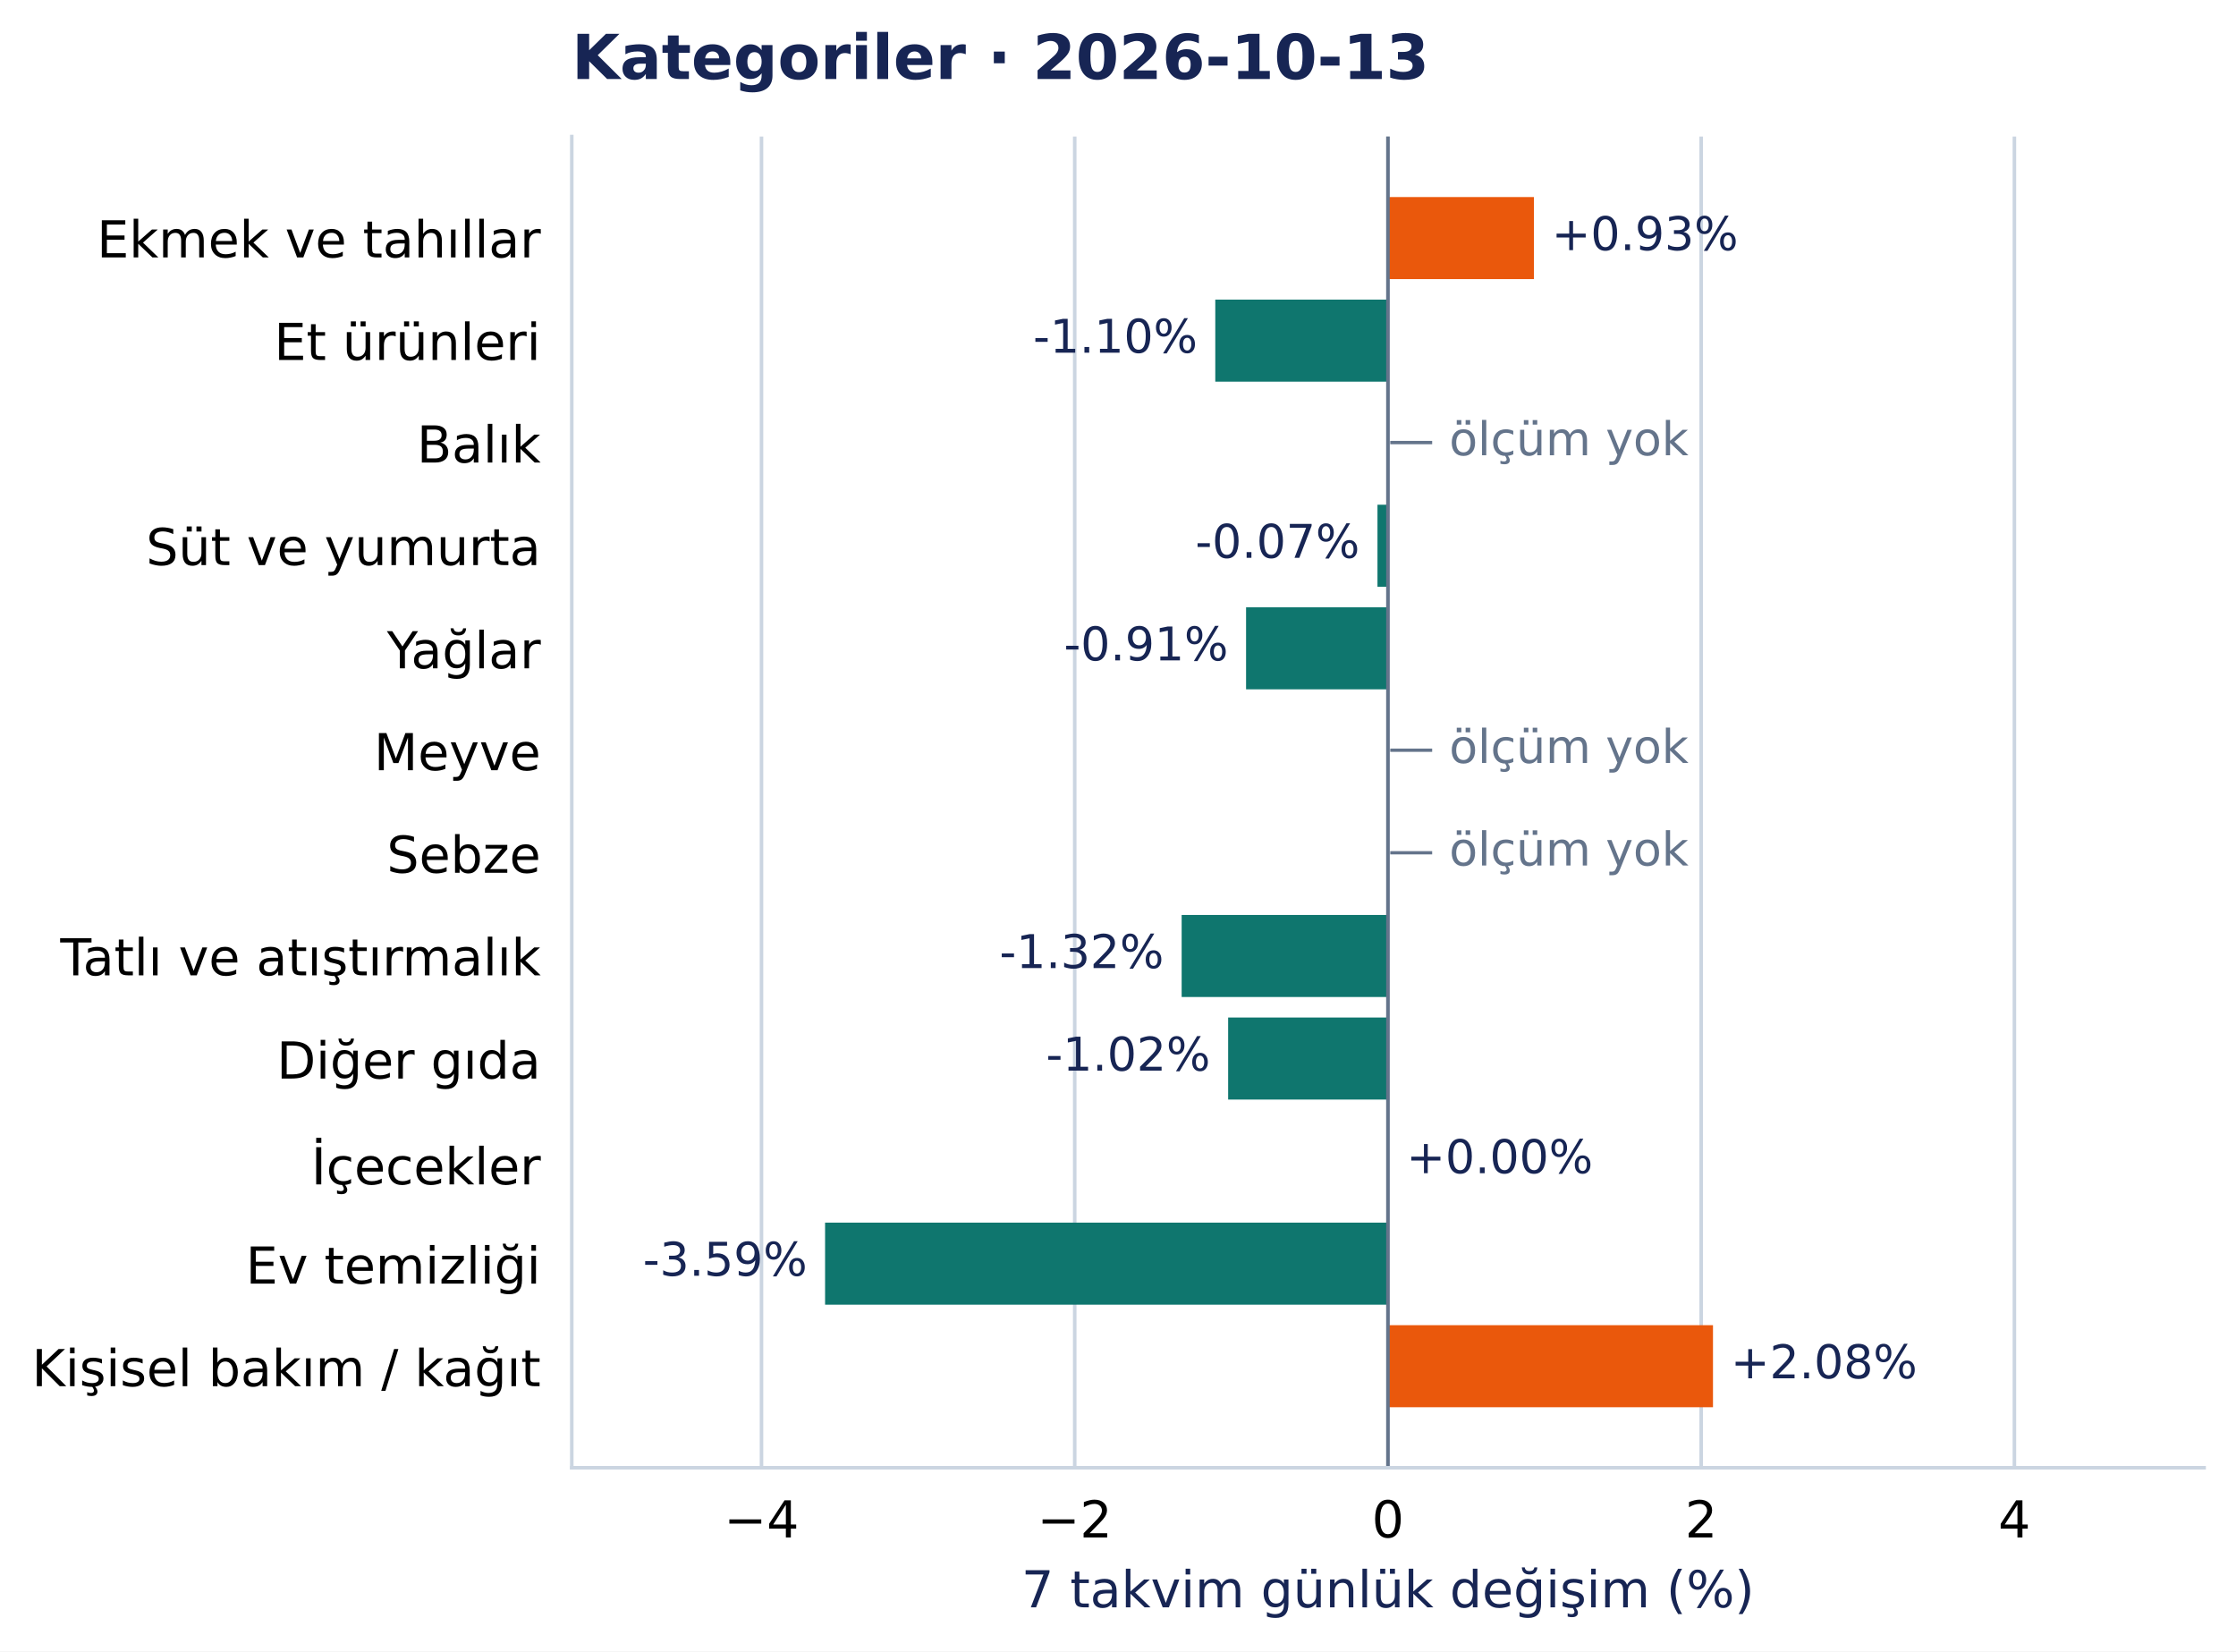
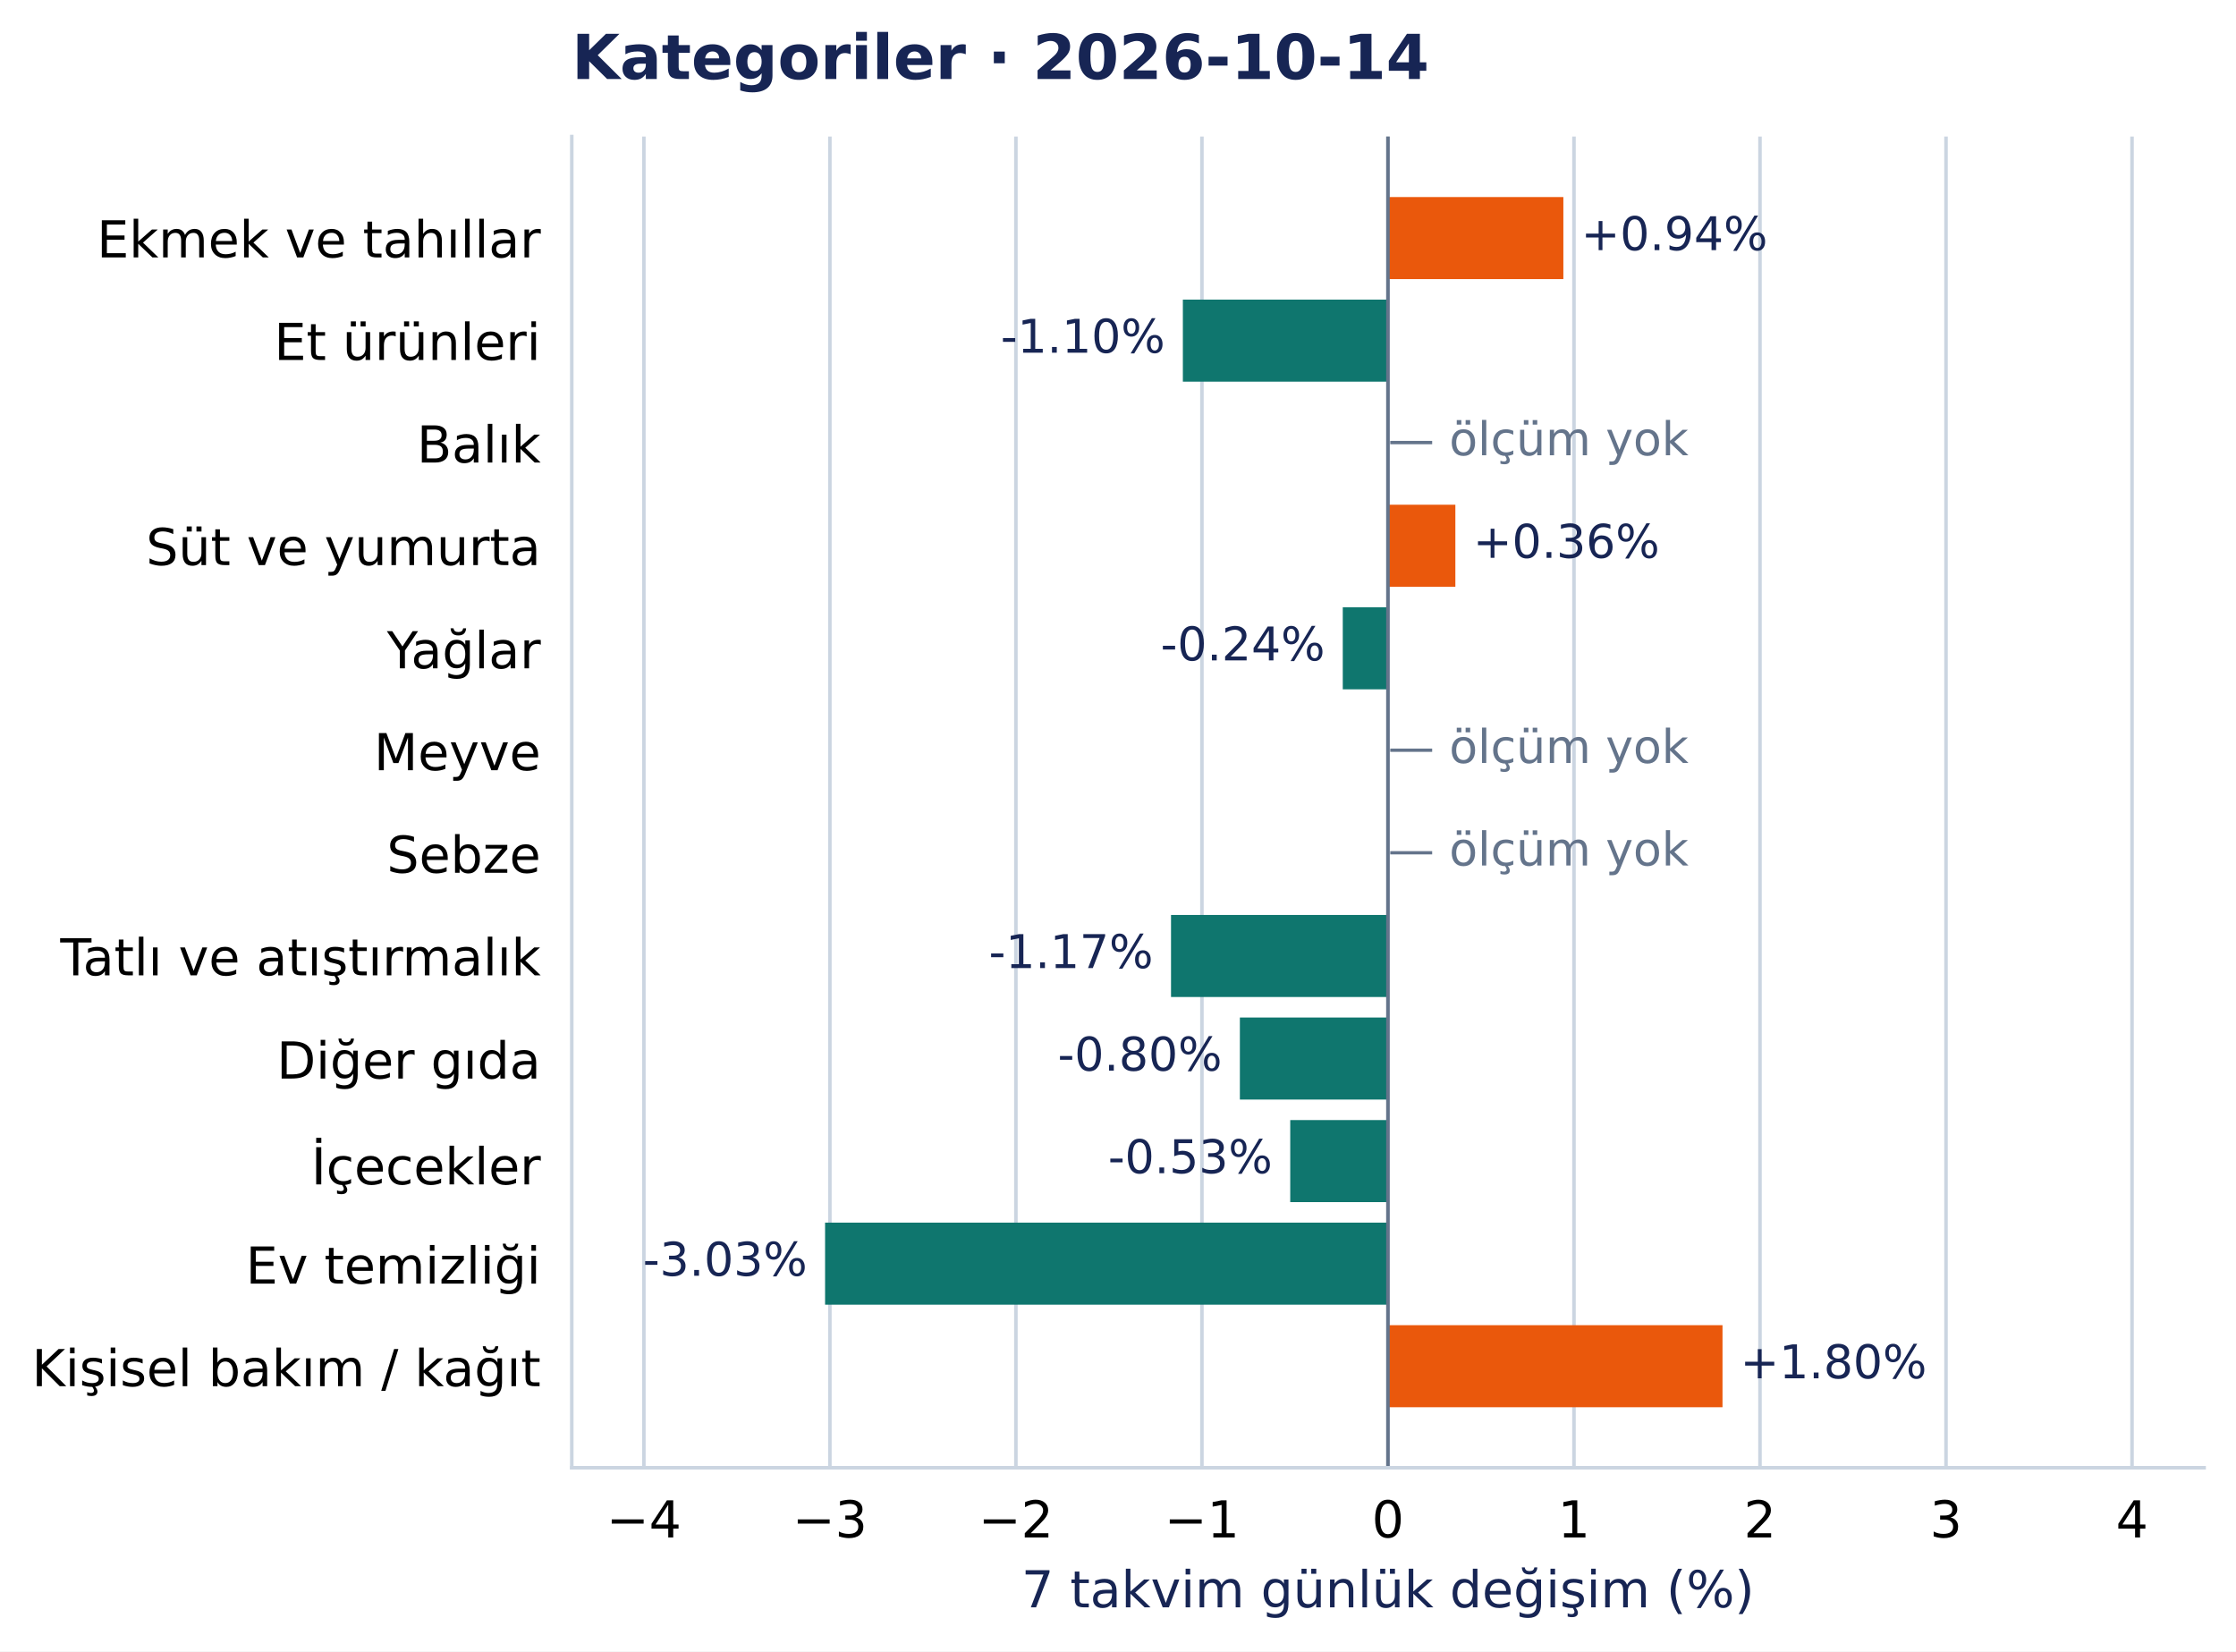
<svg xmlns="http://www.w3.org/2000/svg" width="504.998pt" height="372.97pt" viewBox="0 0 504.998 372.97" version="1.1">
  <defs>
    <style type="text/css">*{stroke-linejoin: round; stroke-linecap: butt}</style>
  </defs>
  <g id="figure_1">
    <g id="patch_1">
      <path d="M 0 372.97 L 504.998 372.97 L 504.998 0 L 0 0 z " style="fill: #ffffff" />
    </g>
    <g id="axes_1">
      <g id="patch_2">
        <path d="M 129.135 331.478 L 497.798 331.478 L 497.798 30.838 L 129.135 30.838 z " style="fill: #ffffff" />
      </g>
      <g id="matplotlib.axis_1">
        <g id="xtick_1">
          <g id="line2d_1">
-             <path d="M 171.983 331.478 L 171.983 30.838 " clip-path="url(#pcea90821e2)" style="fill: none; stroke: #cbd5e1; stroke-width: 0.8; stroke-linecap: square" />
+             <path d="M 145.418 331.478 L 145.418 30.838 " clip-path="url(#pcea90821e2)" style="fill: none; stroke: #cbd5e1; stroke-width: 0.8; stroke-linecap: square" />
          </g>
          <g id="line2d_2" />
          <g id="text_1">
-             <text style="font-size: 11.5px; font-family: 'DejaVu Sans', 'Bitstream Vera Sans', 'Computer Modern Sans Serif', 'Lucida Grande', 'Verdana', 'Geneva', 'Lucid', 'Arial', 'Helvetica', 'Avant Garde', sans-serif; text-anchor: middle" x="171.983" y="347.216" transform="rotate(-0 171.9833 347.2157)">−4</text>
+             <text style="font-size: 11.5px; font-family: 'DejaVu Sans', 'Bitstream Vera Sans', 'Computer Modern Sans Serif', 'Lucida Grande', 'Verdana', 'Geneva', 'Lucid', 'Arial', 'Helvetica', 'Avant Garde', sans-serif; text-anchor: middle" x="145.418" y="347.216" transform="rotate(-0 145.4176 347.2157)">−4</text>
          </g>
        </g>
        <g id="xtick_2">
          <g id="line2d_3">
-             <path d="M 242.725 331.478 L 242.725 30.838 " clip-path="url(#pcea90821e2)" style="fill: none; stroke: #cbd5e1; stroke-width: 0.8; stroke-linecap: square" />
+             <path d="M 187.43 331.478 L 187.43 30.838 " clip-path="url(#pcea90821e2)" style="fill: none; stroke: #cbd5e1; stroke-width: 0.8; stroke-linecap: square" />
          </g>
          <g id="line2d_4" />
          <g id="text_2">
-             <text style="font-size: 11.5px; font-family: 'DejaVu Sans', 'Bitstream Vera Sans', 'Computer Modern Sans Serif', 'Lucida Grande', 'Verdana', 'Geneva', 'Lucid', 'Arial', 'Helvetica', 'Avant Garde', sans-serif; text-anchor: middle" x="242.725" y="347.216" transform="rotate(-0 242.7249 347.2157)">−2</text>
+             <text style="font-size: 11.5px; font-family: 'DejaVu Sans', 'Bitstream Vera Sans', 'Computer Modern Sans Serif', 'Lucida Grande', 'Verdana', 'Geneva', 'Lucid', 'Arial', 'Helvetica', 'Avant Garde', sans-serif; text-anchor: middle" x="187.43" y="347.216" transform="rotate(-0 187.4298 347.2157)">−3</text>
          </g>
        </g>
        <g id="xtick_3">
          <g id="line2d_5">
-             <path d="M 313.467 331.478 L 313.467 30.838 " clip-path="url(#pcea90821e2)" style="fill: none; stroke: #cbd5e1; stroke-width: 0.8; stroke-linecap: square" />
+             <path d="M 229.442 331.478 L 229.442 30.838 " clip-path="url(#pcea90821e2)" style="fill: none; stroke: #cbd5e1; stroke-width: 0.8; stroke-linecap: square" />
          </g>
          <g id="line2d_6" />
          <g id="text_3">
-             <text style="font-size: 11.5px; font-family: 'DejaVu Sans', 'Bitstream Vera Sans', 'Computer Modern Sans Serif', 'Lucida Grande', 'Verdana', 'Geneva', 'Lucid', 'Arial', 'Helvetica', 'Avant Garde', sans-serif; text-anchor: middle" x="313.467" y="347.216" transform="rotate(-0 313.4666 347.2157)">0</text>
+             <text style="font-size: 11.5px; font-family: 'DejaVu Sans', 'Bitstream Vera Sans', 'Computer Modern Sans Serif', 'Lucida Grande', 'Verdana', 'Geneva', 'Lucid', 'Arial', 'Helvetica', 'Avant Garde', sans-serif; text-anchor: middle" x="229.442" y="347.216" transform="rotate(-0 229.4421 347.2157)">−2</text>
          </g>
        </g>
        <g id="xtick_4">
          <g id="line2d_7">
-             <path d="M 384.208 331.478 L 384.208 30.838 " clip-path="url(#pcea90821e2)" style="fill: none; stroke: #cbd5e1; stroke-width: 0.8; stroke-linecap: square" />
+             <path d="M 271.454 331.478 L 271.454 30.838 " clip-path="url(#pcea90821e2)" style="fill: none; stroke: #cbd5e1; stroke-width: 0.8; stroke-linecap: square" />
          </g>
          <g id="line2d_8" />
          <g id="text_4">
-             <text style="font-size: 11.5px; font-family: 'DejaVu Sans', 'Bitstream Vera Sans', 'Computer Modern Sans Serif', 'Lucida Grande', 'Verdana', 'Geneva', 'Lucid', 'Arial', 'Helvetica', 'Avant Garde', sans-serif; text-anchor: middle" x="384.208" y="347.216" transform="rotate(-0 384.2082 347.2157)">2</text>
+             <text style="font-size: 11.5px; font-family: 'DejaVu Sans', 'Bitstream Vera Sans', 'Computer Modern Sans Serif', 'Lucida Grande', 'Verdana', 'Geneva', 'Lucid', 'Arial', 'Helvetica', 'Avant Garde', sans-serif; text-anchor: middle" x="271.454" y="347.216" transform="rotate(-0 271.4543 347.2157)">−1</text>
          </g>
        </g>
        <g id="xtick_5">
          <g id="line2d_9">
-             <path d="M 454.95 331.478 L 454.95 30.838 " clip-path="url(#pcea90821e2)" style="fill: none; stroke: #cbd5e1; stroke-width: 0.8; stroke-linecap: square" />
+             <path d="M 313.467 331.478 L 313.467 30.838 " clip-path="url(#pcea90821e2)" style="fill: none; stroke: #cbd5e1; stroke-width: 0.8; stroke-linecap: square" />
          </g>
          <g id="line2d_10" />
          <g id="text_5">
-             <text style="font-size: 11.5px; font-family: 'DejaVu Sans', 'Bitstream Vera Sans', 'Computer Modern Sans Serif', 'Lucida Grande', 'Verdana', 'Geneva', 'Lucid', 'Arial', 'Helvetica', 'Avant Garde', sans-serif; text-anchor: middle" x="454.95" y="347.216" transform="rotate(-0 454.9499 347.2157)">4</text>
-           </g>
-         </g>
-         <g id="text_6">
+             <text style="font-size: 11.5px; font-family: 'DejaVu Sans', 'Bitstream Vera Sans', 'Computer Modern Sans Serif', 'Lucida Grande', 'Verdana', 'Geneva', 'Lucid', 'Arial', 'Helvetica', 'Avant Garde', sans-serif; text-anchor: middle" x="313.467" y="347.216" transform="rotate(-0 313.4666 347.2157)">0</text>
+           </g>
+         </g>
+         <g id="xtick_6">
+           <g id="line2d_11">
+             <path d="M 355.479 331.478 L 355.479 30.838 " clip-path="url(#pcea90821e2)" style="fill: none; stroke: #cbd5e1; stroke-width: 0.8; stroke-linecap: square" />
+           </g>
+           <g id="line2d_12" />
+           <g id="text_6">
+             <text style="font-size: 11.5px; font-family: 'DejaVu Sans', 'Bitstream Vera Sans', 'Computer Modern Sans Serif', 'Lucida Grande', 'Verdana', 'Geneva', 'Lucid', 'Arial', 'Helvetica', 'Avant Garde', sans-serif; text-anchor: middle" x="355.479" y="347.216" transform="rotate(-0 355.4788 347.2157)">1</text>
+           </g>
+         </g>
+         <g id="xtick_7">
+           <g id="line2d_13">
+             <path d="M 397.491 331.478 L 397.491 30.838 " clip-path="url(#pcea90821e2)" style="fill: none; stroke: #cbd5e1; stroke-width: 0.8; stroke-linecap: square" />
+           </g>
+           <g id="line2d_14" />
+           <g id="text_7">
+             <text style="font-size: 11.5px; font-family: 'DejaVu Sans', 'Bitstream Vera Sans', 'Computer Modern Sans Serif', 'Lucida Grande', 'Verdana', 'Geneva', 'Lucid', 'Arial', 'Helvetica', 'Avant Garde', sans-serif; text-anchor: middle" x="397.491" y="347.216" transform="rotate(-0 397.491 347.2157)">2</text>
+           </g>
+         </g>
+         <g id="xtick_8">
+           <g id="line2d_15">
+             <path d="M 439.503 331.478 L 439.503 30.838 " clip-path="url(#pcea90821e2)" style="fill: none; stroke: #cbd5e1; stroke-width: 0.8; stroke-linecap: square" />
+           </g>
+           <g id="line2d_16" />
+           <g id="text_8">
+             <text style="font-size: 11.5px; font-family: 'DejaVu Sans', 'Bitstream Vera Sans', 'Computer Modern Sans Serif', 'Lucida Grande', 'Verdana', 'Geneva', 'Lucid', 'Arial', 'Helvetica', 'Avant Garde', sans-serif; text-anchor: middle" x="439.503" y="347.216" transform="rotate(-0 439.5033 347.2157)">3</text>
+           </g>
+         </g>
+         <g id="xtick_9">
+           <g id="line2d_17">
+             <path d="M 481.516 331.478 L 481.516 30.838 " clip-path="url(#pcea90821e2)" style="fill: none; stroke: #cbd5e1; stroke-width: 0.8; stroke-linecap: square" />
+           </g>
+           <g id="line2d_18" />
+           <g id="text_9">
+             <text style="font-size: 11.5px; font-family: 'DejaVu Sans', 'Bitstream Vera Sans', 'Computer Modern Sans Serif', 'Lucida Grande', 'Verdana', 'Geneva', 'Lucid', 'Arial', 'Helvetica', 'Avant Garde', sans-serif; text-anchor: middle" x="481.516" y="347.216" transform="rotate(-0 481.5155 347.2157)">4</text>
+           </g>
+         </g>
+         <g id="text_10">
          <text style="font-size: 11.5px; font-family: 'DejaVu Sans', 'Bitstream Vera Sans', 'Computer Modern Sans Serif', 'Lucida Grande', 'Verdana', 'Geneva', 'Lucid', 'Arial', 'Helvetica', 'Avant Garde', sans-serif; text-anchor: middle; fill: #172554" x="313.467" y="363.008" transform="rotate(-0 313.4666 363.0077)">7 takvim günlük değişim (%)</text>
        </g>
      </g>
      <g id="matplotlib.axis_2">
        <g id="ytick_1">
-           <g id="line2d_11" />
-           <g id="text_7">
+           <g id="line2d_19" />
+           <g id="text_11">
            <text style="font-size: 11.5px; font-family: 'DejaVu Sans', 'Bitstream Vera Sans', 'Computer Modern Sans Serif', 'Lucida Grande', 'Verdana', 'Geneva', 'Lucid', 'Arial', 'Helvetica', 'Avant Garde', sans-serif; text-anchor: end" x="122.135" y="58.137" transform="rotate(-0 122.1353 58.13713)">Ekmek ve tahıllar</text>
          </g>
        </g>
        <g id="ytick_2">
-           <g id="line2d_12" />
-           <g id="text_8">
+           <g id="line2d_20" />
+           <g id="text_12">
            <text style="font-size: 11.5px; font-family: 'DejaVu Sans', 'Bitstream Vera Sans', 'Computer Modern Sans Serif', 'Lucida Grande', 'Verdana', 'Geneva', 'Lucid', 'Arial', 'Helvetica', 'Avant Garde', sans-serif; text-anchor: end" x="122.135" y="81.299" transform="rotate(-0 122.1353 81.29896)">Et ürünleri</text>
          </g>
        </g>
        <g id="ytick_3">
-           <g id="line2d_13" />
-           <g id="text_9">
+           <g id="line2d_21" />
+           <g id="text_13">
            <text style="font-size: 11.5px; font-family: 'DejaVu Sans', 'Bitstream Vera Sans', 'Computer Modern Sans Serif', 'Lucida Grande', 'Verdana', 'Geneva', 'Lucid', 'Arial', 'Helvetica', 'Avant Garde', sans-serif; text-anchor: end" x="122.135" y="104.461" transform="rotate(-0 122.1353 104.4608)">Balık</text>
          </g>
        </g>
        <g id="ytick_4">
-           <g id="line2d_14" />
-           <g id="text_10">
+           <g id="line2d_22" />
+           <g id="text_14">
            <text style="font-size: 11.5px; font-family: 'DejaVu Sans', 'Bitstream Vera Sans', 'Computer Modern Sans Serif', 'Lucida Grande', 'Verdana', 'Geneva', 'Lucid', 'Arial', 'Helvetica', 'Avant Garde', sans-serif; text-anchor: end" x="122.135" y="127.622" transform="rotate(-0 122.1353 127.6222)">Süt ve yumurta</text>
          </g>
        </g>
        <g id="ytick_5">
-           <g id="line2d_15" />
-           <g id="text_11">
+           <g id="line2d_23" />
+           <g id="text_15">
            <text style="font-size: 11.5px; font-family: 'DejaVu Sans', 'Bitstream Vera Sans', 'Computer Modern Sans Serif', 'Lucida Grande', 'Verdana', 'Geneva', 'Lucid', 'Arial', 'Helvetica', 'Avant Garde', sans-serif; text-anchor: end" x="122.135" y="150.93" transform="rotate(-0 122.1353 150.93)">Yağlar</text>
          </g>
        </g>
        <g id="ytick_6">
-           <g id="line2d_16" />
-           <g id="text_12">
+           <g id="line2d_24" />
+           <g id="text_16">
            <text style="font-size: 11.5px; font-family: 'DejaVu Sans', 'Bitstream Vera Sans', 'Computer Modern Sans Serif', 'Lucida Grande', 'Verdana', 'Geneva', 'Lucid', 'Arial', 'Helvetica', 'Avant Garde', sans-serif; text-anchor: end" x="122.135" y="173.946" transform="rotate(-0 122.1353 173.9458)">Meyve</text>
          </g>
        </g>
        <g id="ytick_7">
-           <g id="line2d_17" />
-           <g id="text_13">
+           <g id="line2d_25" />
+           <g id="text_17">
            <text style="font-size: 11.5px; font-family: 'DejaVu Sans', 'Bitstream Vera Sans', 'Computer Modern Sans Serif', 'Lucida Grande', 'Verdana', 'Geneva', 'Lucid', 'Arial', 'Helvetica', 'Avant Garde', sans-serif; text-anchor: end" x="122.135" y="197.108" transform="rotate(-0 122.1353 197.1081)">Sebze</text>
          </g>
        </g>
        <g id="ytick_8">
-           <g id="line2d_18" />
-           <g id="text_14">
+           <g id="line2d_26" />
+           <g id="text_18">
            <text style="font-size: 11.5px; font-family: 'DejaVu Sans', 'Bitstream Vera Sans', 'Computer Modern Sans Serif', 'Lucida Grande', 'Verdana', 'Geneva', 'Lucid', 'Arial', 'Helvetica', 'Avant Garde', sans-serif; text-anchor: end" x="122.135" y="220.27" transform="rotate(-0 122.1353 220.27)">Tatlı ve atıştırmalık</text>
          </g>
        </g>
        <g id="ytick_9">
-           <g id="line2d_19" />
-           <g id="text_15">
+           <g id="line2d_27" />
+           <g id="text_19">
            <text style="font-size: 11.5px; font-family: 'DejaVu Sans', 'Bitstream Vera Sans', 'Computer Modern Sans Serif', 'Lucida Grande', 'Verdana', 'Geneva', 'Lucid', 'Arial', 'Helvetica', 'Avant Garde', sans-serif; text-anchor: end" x="122.135" y="243.577" transform="rotate(-0 122.1353 243.5773)">Diğer gıda</text>
          </g>
        </g>
        <g id="ytick_10">
-           <g id="line2d_20" />
-           <g id="text_16">
+           <g id="line2d_28" />
+           <g id="text_20">
            <text style="font-size: 11.5px; font-family: 'DejaVu Sans', 'Bitstream Vera Sans', 'Computer Modern Sans Serif', 'Lucida Grande', 'Verdana', 'Geneva', 'Lucid', 'Arial', 'Helvetica', 'Avant Garde', sans-serif; text-anchor: end" x="122.135" y="267.48" transform="rotate(-0 122.1353 267.4804)">İçecekler</text>
          </g>
        </g>
        <g id="ytick_11">
-           <g id="line2d_21" />
-           <g id="text_17">
+           <g id="line2d_29" />
+           <g id="text_21">
            <text style="font-size: 11.5px; font-family: 'DejaVu Sans', 'Bitstream Vera Sans', 'Computer Modern Sans Serif', 'Lucida Grande', 'Verdana', 'Geneva', 'Lucid', 'Arial', 'Helvetica', 'Avant Garde', sans-serif; text-anchor: end" x="122.135" y="289.901" transform="rotate(-0 122.1353 289.901)">Ev temizliği</text>
          </g>
        </g>
        <g id="ytick_12">
-           <g id="line2d_22" />
-           <g id="text_18">
+           <g id="line2d_30" />
+           <g id="text_22">
            <text style="font-size: 11.5px; font-family: 'DejaVu Sans', 'Bitstream Vera Sans', 'Computer Modern Sans Serif', 'Lucida Grande', 'Verdana', 'Geneva', 'Lucid', 'Arial', 'Helvetica', 'Avant Garde', sans-serif; text-anchor: end" x="122.135" y="313.063" transform="rotate(-0 122.1353 313.0628)">Kişisel bakım / kağıt</text>
          </g>
        </g>
      </g>
      <g id="patch_3">
-         <path d="M 313.467 44.503 L 346.442 44.503 L 346.442 63.033 L 313.467 63.033 z " clip-path="url(#pcea90821e2)" style="fill: #ea580c" />
+         <path d="M 313.467 44.503 L 353.083 44.503 L 353.083 63.033 L 313.467 63.033 z " clip-path="url(#pcea90821e2)" style="fill: #ea580c" />
      </g>
      <g id="patch_4">
-         <path d="M 313.467 67.665 L 274.47 67.665 L 274.47 86.195 L 313.467 86.195 z " clip-path="url(#pcea90821e2)" style="fill: #0f766e" />
+         <path d="M 313.467 67.665 L 267.148 67.665 L 267.148 86.195 L 313.467 86.195 z " clip-path="url(#pcea90821e2)" style="fill: #0f766e" />
      </g>
      <g id="patch_5">
-         <path d="M 313.467 113.989 L 311.102 113.989 L 311.102 132.518 L 313.467 132.518 z " clip-path="url(#pcea90821e2)" style="fill: #0f766e" />
+         <path d="M 313.467 113.989 L 328.693 113.989 L 328.693 132.518 L 313.467 132.518 z " clip-path="url(#pcea90821e2)" style="fill: #ea580c" />
      </g>
      <g id="patch_6">
-         <path d="M 313.467 137.151 L 281.423 137.151 L 281.423 155.68 L 313.467 155.68 z " clip-path="url(#pcea90821e2)" style="fill: #0f766e" />
+         <path d="M 313.467 137.151 L 303.264 137.151 L 303.264 155.68 L 313.467 155.68 z " clip-path="url(#pcea90821e2)" style="fill: #0f766e" />
      </g>
      <g id="patch_7">
-         <path d="M 313.467 206.636 L 266.876 206.636 L 266.876 225.166 L 313.467 225.166 z " clip-path="url(#pcea90821e2)" style="fill: #0f766e" />
+         <path d="M 313.467 206.636 L 264.472 206.636 L 264.472 225.166 L 313.467 225.166 z " clip-path="url(#pcea90821e2)" style="fill: #0f766e" />
      </g>
      <g id="patch_8">
-         <path d="M 313.467 229.798 L 277.376 229.798 L 277.376 248.327 L 313.467 248.327 z " clip-path="url(#pcea90821e2)" style="fill: #0f766e" />
+         <path d="M 313.467 229.798 L 280.024 229.798 L 280.024 248.327 L 313.467 248.327 z " clip-path="url(#pcea90821e2)" style="fill: #0f766e" />
      </g>
      <g id="patch_9">
-         <path d="M 313.467 252.96 L 313.63 252.96 L 313.63 271.489 L 313.467 271.489 z " clip-path="url(#pcea90821e2)" style="fill: #ea580c" />
+         <path d="M 313.467 252.96 L 291.398 252.96 L 291.398 271.489 L 313.467 271.489 z " clip-path="url(#pcea90821e2)" style="fill: #0f766e" />
      </g>
      <g id="patch_10">
        <path d="M 313.467 276.122 L 186.342 276.122 L 186.342 294.651 L 313.467 294.651 z " clip-path="url(#pcea90821e2)" style="fill: #0f766e" />
      </g>
      <g id="patch_11">
-         <path d="M 313.467 299.283 L 386.876 299.283 L 386.876 317.813 L 313.467 317.813 z " clip-path="url(#pcea90821e2)" style="fill: #ea580c" />
-       </g>
-       <g id="line2d_23">
+         <path d="M 313.467 299.283 L 389.026 299.283 L 389.026 317.813 L 313.467 317.813 z " clip-path="url(#pcea90821e2)" style="fill: #ea580c" />
+       </g>
+       <g id="line2d_31">
        <path d="M 313.467 331.478 L 313.467 30.838 " clip-path="url(#pcea90821e2)" style="fill: none; stroke: #64748b; stroke-width: 0.8; stroke-linecap: square" />
      </g>
      <g id="patch_12">
        <path d="M 129.135 331.478 L 129.135 30.838 " style="fill: none; stroke: #cbd5e1; stroke-width: 0.8; stroke-linejoin: miter; stroke-linecap: square" />
      </g>
      <g id="patch_13">
        <path d="M 129.135 331.478 L 497.798 331.478 " style="fill: none; stroke: #cbd5e1; stroke-width: 0.8; stroke-linejoin: miter; stroke-linecap: square" />
      </g>
-       <g id="text_19">
-         <text style="font-size: 10.5px; font-family: 'DejaVu Sans', 'Bitstream Vera Sans', 'Computer Modern Sans Serif', 'Lucida Grande', 'Verdana', 'Geneva', 'Lucid', 'Arial', 'Helvetica', 'Avant Garde', sans-serif; text-anchor: start; fill: #172554" x="350.442" y="56.496" transform="rotate(-0 350.4422 56.49557)">+0.93%</text>
-       </g>
-       <g id="text_20">
-         <text style="font-size: 10.5px; font-family: 'DejaVu Sans', 'Bitstream Vera Sans', 'Computer Modern Sans Serif', 'Lucida Grande', 'Verdana', 'Geneva', 'Lucid', 'Arial', 'Helvetica', 'Avant Garde', sans-serif; text-anchor: end; fill: #172554" x="270.47" y="79.657" transform="rotate(-0 270.4701 79.6574)">-1.10%</text>
-       </g>
-       <g id="text_21">
+       <g id="text_23">
+         <text style="font-size: 10.5px; font-family: 'DejaVu Sans', 'Bitstream Vera Sans', 'Computer Modern Sans Serif', 'Lucida Grande', 'Verdana', 'Geneva', 'Lucid', 'Arial', 'Helvetica', 'Avant Garde', sans-serif; text-anchor: start; fill: #172554" x="357.083" y="56.496" transform="rotate(-0 357.083 56.49557)">+0.94%</text>
+       </g>
+       <g id="text_24">
+         <text style="font-size: 10.5px; font-family: 'DejaVu Sans', 'Bitstream Vera Sans', 'Computer Modern Sans Serif', 'Lucida Grande', 'Verdana', 'Geneva', 'Lucid', 'Arial', 'Helvetica', 'Avant Garde', sans-serif; text-anchor: end; fill: #172554" x="263.148" y="79.657" transform="rotate(-0 263.1479 79.6574)">-1.10%</text>
+       </g>
+       <g id="text_25">
        <text style="font-size: 10.5px; font-family: 'DejaVu Sans', 'Bitstream Vera Sans', 'Computer Modern Sans Serif', 'Lucida Grande', 'Verdana', 'Geneva', 'Lucid', 'Arial', 'Helvetica', 'Avant Garde', sans-serif; text-anchor: start; fill: #64748b" x="313.467" y="102.82" transform="rotate(-0 313.4666 102.8196)">  — ölçüm yok</text>
      </g>
-       <g id="text_22">
-         <text style="font-size: 10.5px; font-family: 'DejaVu Sans', 'Bitstream Vera Sans', 'Computer Modern Sans Serif', 'Lucida Grande', 'Verdana', 'Geneva', 'Lucid', 'Arial', 'Helvetica', 'Avant Garde', sans-serif; text-anchor: end; fill: #172554" x="307.102" y="125.981" transform="rotate(-0 307.1022 125.9811)">-0.07%</text>
-       </g>
-       <g id="text_23">
-         <text style="font-size: 10.5px; font-family: 'DejaVu Sans', 'Bitstream Vera Sans', 'Computer Modern Sans Serif', 'Lucida Grande', 'Verdana', 'Geneva', 'Lucid', 'Arial', 'Helvetica', 'Avant Garde', sans-serif; text-anchor: end; fill: #172554" x="277.423" y="149.143" transform="rotate(-0 277.4235 149.1429)">-0.91%</text>
-       </g>
-       <g id="text_24">
+       <g id="text_26">
+         <text style="font-size: 10.5px; font-family: 'DejaVu Sans', 'Bitstream Vera Sans', 'Computer Modern Sans Serif', 'Lucida Grande', 'Verdana', 'Geneva', 'Lucid', 'Arial', 'Helvetica', 'Avant Garde', sans-serif; text-anchor: start; fill: #172554" x="332.693" y="125.981" transform="rotate(-0 332.6927 125.9811)">+0.36%</text>
+       </g>
+       <g id="text_27">
+         <text style="font-size: 10.5px; font-family: 'DejaVu Sans', 'Bitstream Vera Sans', 'Computer Modern Sans Serif', 'Lucida Grande', 'Verdana', 'Geneva', 'Lucid', 'Arial', 'Helvetica', 'Avant Garde', sans-serif; text-anchor: end; fill: #172554" x="299.264" y="149.143" transform="rotate(-0 299.2644 149.1429)">-0.24%</text>
+       </g>
+       <g id="text_28">
        <text style="font-size: 10.5px; font-family: 'DejaVu Sans', 'Bitstream Vera Sans', 'Computer Modern Sans Serif', 'Lucida Grande', 'Verdana', 'Geneva', 'Lucid', 'Arial', 'Helvetica', 'Avant Garde', sans-serif; text-anchor: start; fill: #64748b" x="313.467" y="172.305" transform="rotate(-0 313.4666 172.3051)">  — ölçüm yok</text>
      </g>
-       <g id="text_25">
+       <g id="text_29">
        <text style="font-size: 10.5px; font-family: 'DejaVu Sans', 'Bitstream Vera Sans', 'Computer Modern Sans Serif', 'Lucida Grande', 'Verdana', 'Geneva', 'Lucid', 'Arial', 'Helvetica', 'Avant Garde', sans-serif; text-anchor: start; fill: #64748b" x="313.467" y="195.467" transform="rotate(-0 313.4666 195.467)">  — ölçüm yok</text>
      </g>
-       <g id="text_26">
-         <text style="font-size: 10.5px; font-family: 'DejaVu Sans', 'Bitstream Vera Sans', 'Computer Modern Sans Serif', 'Lucida Grande', 'Verdana', 'Geneva', 'Lucid', 'Arial', 'Helvetica', 'Avant Garde', sans-serif; text-anchor: end; fill: #172554" x="262.876" y="218.628" transform="rotate(-0 262.8764 218.6284)">-1.32%</text>
-       </g>
-       <g id="text_27">
-         <text style="font-size: 10.5px; font-family: 'DejaVu Sans', 'Bitstream Vera Sans', 'Computer Modern Sans Serif', 'Lucida Grande', 'Verdana', 'Geneva', 'Lucid', 'Arial', 'Helvetica', 'Avant Garde', sans-serif; text-anchor: end; fill: #172554" x="273.376" y="241.79" transform="rotate(-0 273.376 241.7902)">-1.02%</text>
-       </g>
-       <g id="text_28">
-         <text style="font-size: 10.5px; font-family: 'DejaVu Sans', 'Bitstream Vera Sans', 'Computer Modern Sans Serif', 'Lucida Grande', 'Verdana', 'Geneva', 'Lucid', 'Arial', 'Helvetica', 'Avant Garde', sans-serif; text-anchor: start; fill: #172554" x="317.63" y="264.952" transform="rotate(-0 317.6304 264.9521)">+0.00%</text>
-       </g>
-       <g id="text_29">
-         <text style="font-size: 10.5px; font-family: 'DejaVu Sans', 'Bitstream Vera Sans', 'Computer Modern Sans Serif', 'Lucida Grande', 'Verdana', 'Geneva', 'Lucid', 'Arial', 'Helvetica', 'Avant Garde', sans-serif; text-anchor: end; fill: #172554" x="182.342" y="288.114" transform="rotate(-0 182.3416 288.1139)">-3.59%</text>
-       </g>
      <g id="text_30">
-         <text style="font-size: 10.5px; font-family: 'DejaVu Sans', 'Bitstream Vera Sans', 'Computer Modern Sans Serif', 'Lucida Grande', 'Verdana', 'Geneva', 'Lucid', 'Arial', 'Helvetica', 'Avant Garde', sans-serif; text-anchor: start; fill: #172554" x="390.876" y="311.276" transform="rotate(-0 390.8755 311.2757)">+2.08%</text>
+         <text style="font-size: 10.5px; font-family: 'DejaVu Sans', 'Bitstream Vera Sans', 'Computer Modern Sans Serif', 'Lucida Grande', 'Verdana', 'Geneva', 'Lucid', 'Arial', 'Helvetica', 'Avant Garde', sans-serif; text-anchor: end; fill: #172554" x="260.472" y="218.628" transform="rotate(-0 260.4722 218.6284)">-1.17%</text>
      </g>
      <g id="text_31">
-         <text style="font-weight: 700; font-size: 14px; font-family: 'DejaVu Sans', 'Bitstream Vera Sans', 'Computer Modern Sans Serif', 'Lucida Grande', 'Verdana', 'Geneva', 'Lucid', 'Arial', 'Helvetica', 'Avant Garde', sans-serif; text-anchor: start; fill: #172554" x="129.135" y="17.838" transform="rotate(-0 129.1353 17.83781)">Kategoriler · 2026-10-13</text>
+         <text style="font-size: 10.5px; font-family: 'DejaVu Sans', 'Bitstream Vera Sans', 'Computer Modern Sans Serif', 'Lucida Grande', 'Verdana', 'Geneva', 'Lucid', 'Arial', 'Helvetica', 'Avant Garde', sans-serif; text-anchor: end; fill: #172554" x="276.024" y="241.79" transform="rotate(-0 276.0237 241.7902)">-0.80%</text>
+       </g>
+       <g id="text_32">
+         <text style="font-size: 10.5px; font-family: 'DejaVu Sans', 'Bitstream Vera Sans', 'Computer Modern Sans Serif', 'Lucida Grande', 'Verdana', 'Geneva', 'Lucid', 'Arial', 'Helvetica', 'Avant Garde', sans-serif; text-anchor: end; fill: #172554" x="287.398" y="264.952" transform="rotate(-0 287.3977 264.9521)">-0.53%</text>
+       </g>
+       <g id="text_33">
+         <text style="font-size: 10.5px; font-family: 'DejaVu Sans', 'Bitstream Vera Sans', 'Computer Modern Sans Serif', 'Lucida Grande', 'Verdana', 'Geneva', 'Lucid', 'Arial', 'Helvetica', 'Avant Garde', sans-serif; text-anchor: end; fill: #172554" x="182.342" y="288.114" transform="rotate(-0 182.3416 288.1139)">-3.03%</text>
+       </g>
+       <g id="text_34">
+         <text style="font-size: 10.5px; font-family: 'DejaVu Sans', 'Bitstream Vera Sans', 'Computer Modern Sans Serif', 'Lucida Grande', 'Verdana', 'Geneva', 'Lucid', 'Arial', 'Helvetica', 'Avant Garde', sans-serif; text-anchor: start; fill: #172554" x="393.026" y="311.276" transform="rotate(-0 393.0264 311.2757)">+1.80%</text>
+       </g>
+       <g id="text_35">
+         <text style="font-weight: 700; font-size: 14px; font-family: 'DejaVu Sans', 'Bitstream Vera Sans', 'Computer Modern Sans Serif', 'Lucida Grande', 'Verdana', 'Geneva', 'Lucid', 'Arial', 'Helvetica', 'Avant Garde', sans-serif; text-anchor: start; fill: #172554" x="129.135" y="17.838" transform="rotate(-0 129.1353 17.83781)">Kategoriler · 2026-10-14</text>
      </g>
    </g>
  </g>
  <defs>
    <clipPath id="pcea90821e2">
      <rect x="129.135" y="30.838" width="368.663" height="300.641" />
    </clipPath>
  </defs>
</svg>
